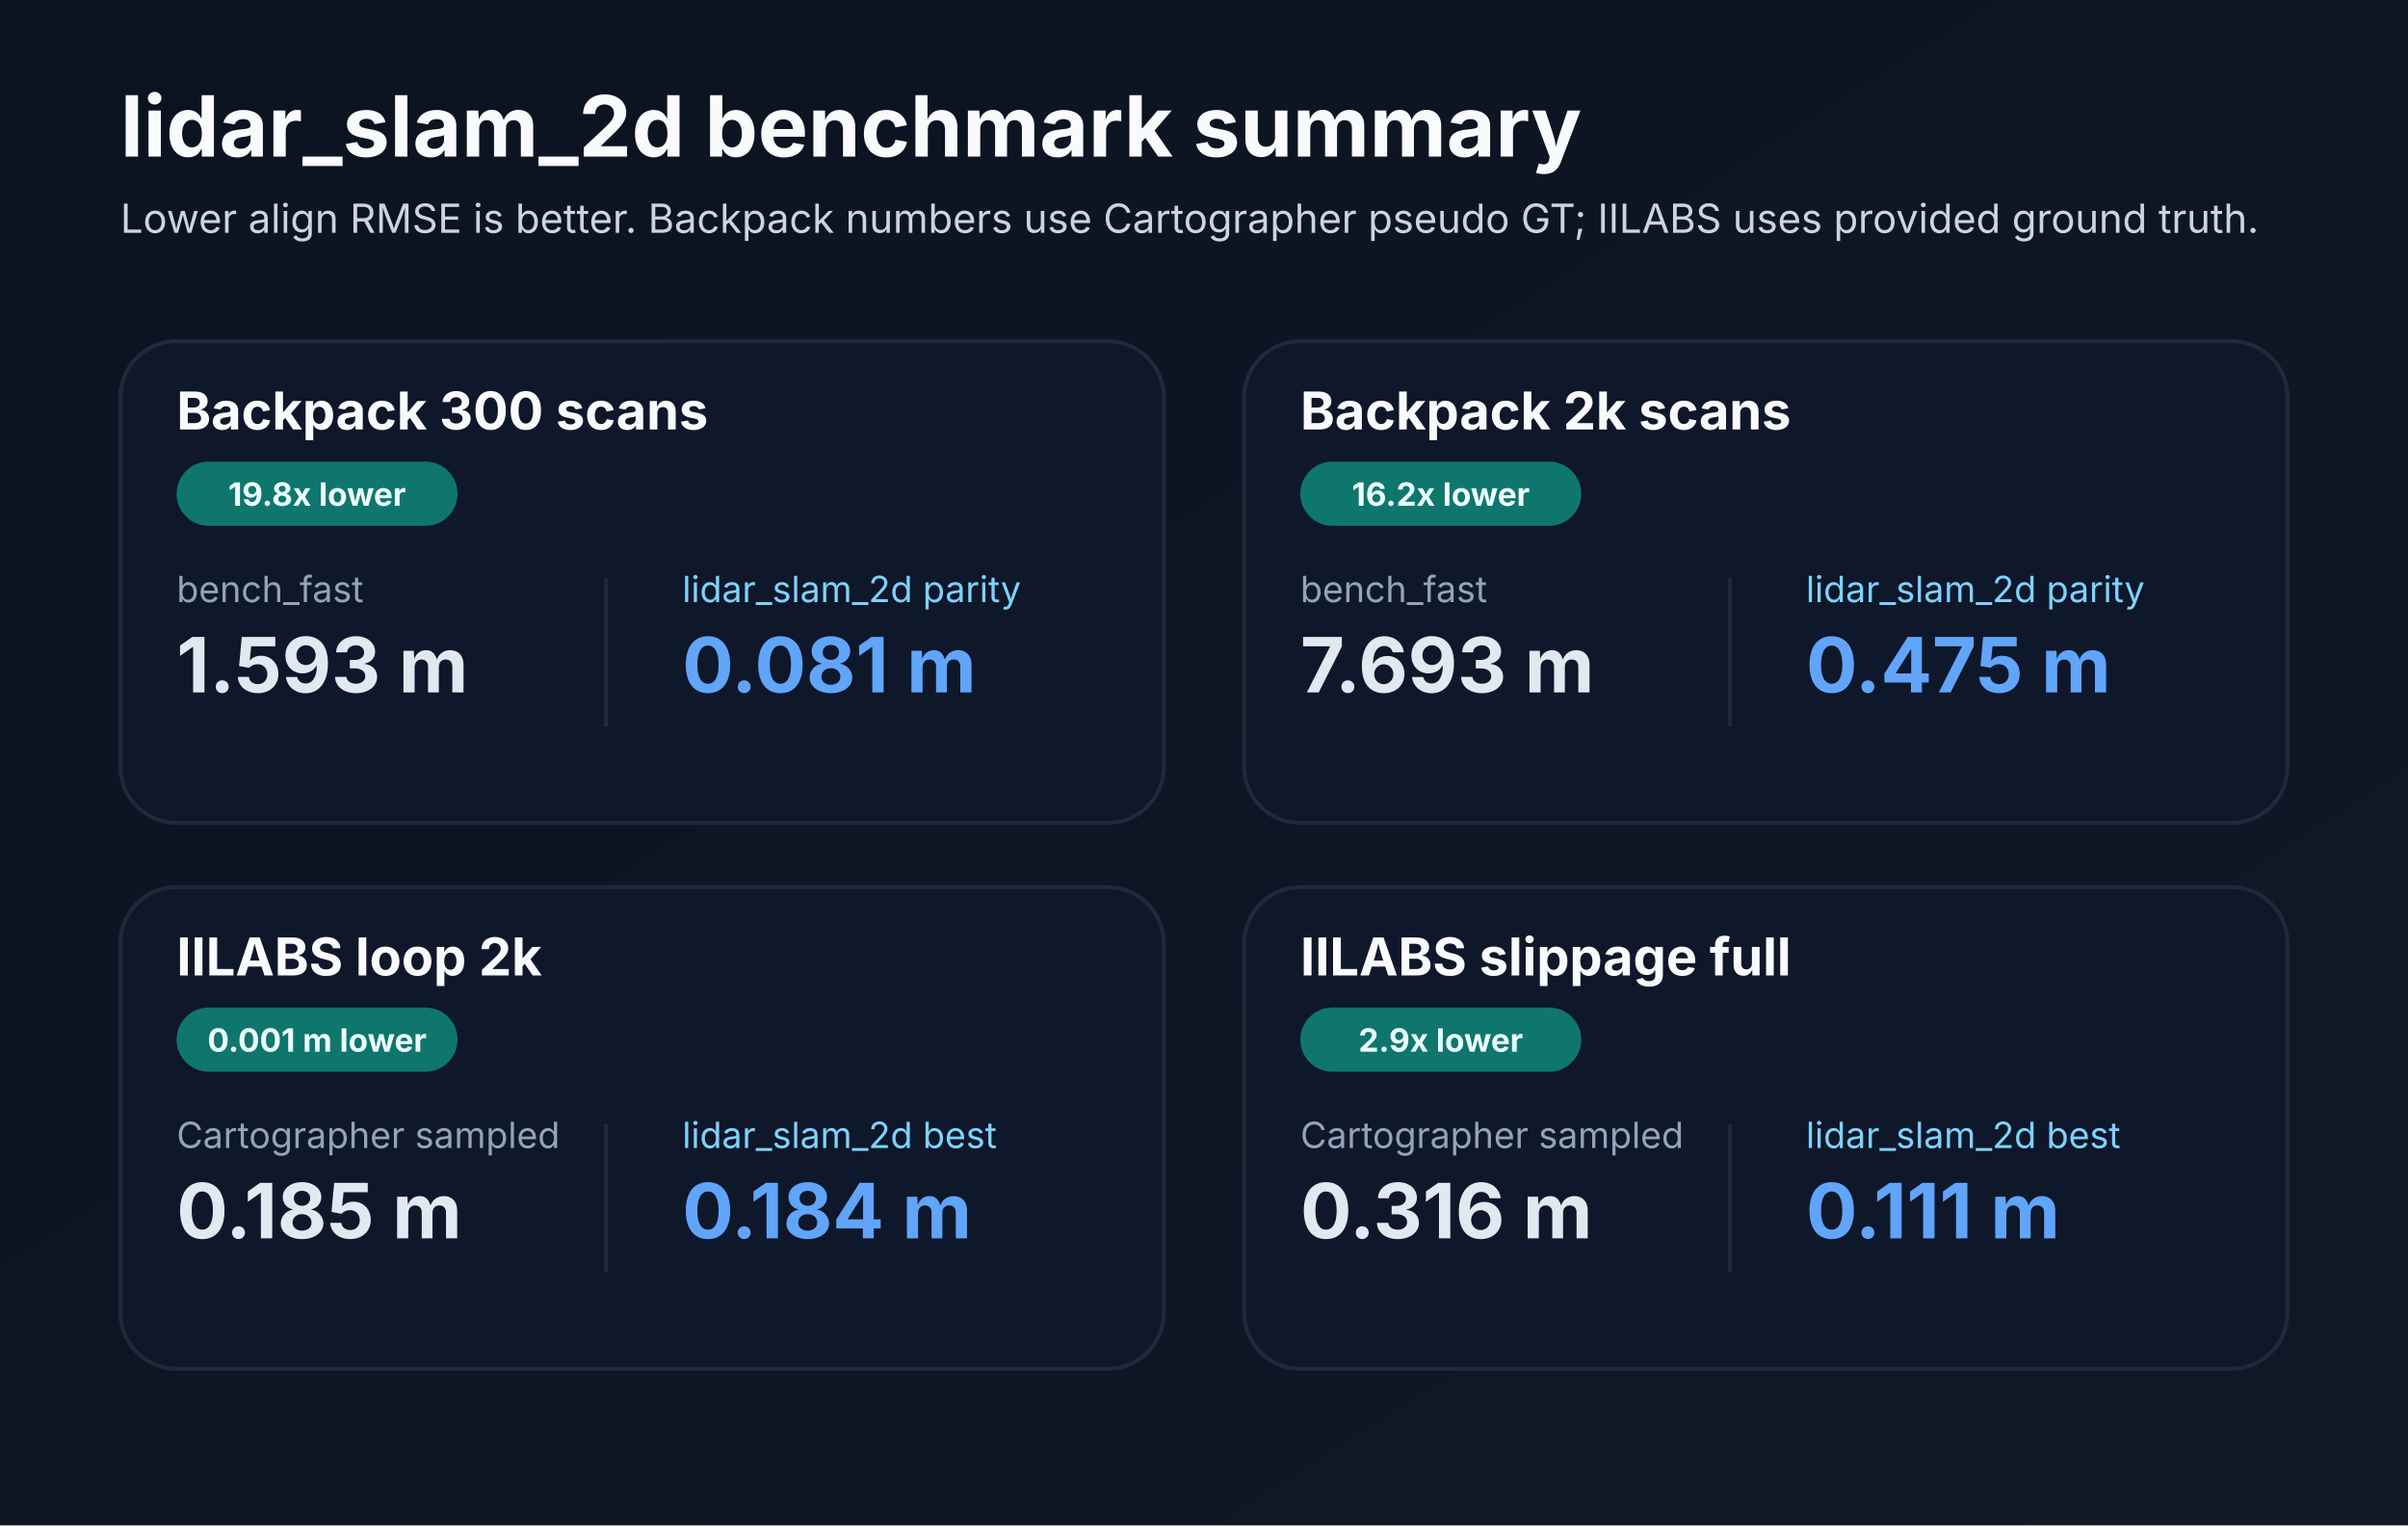
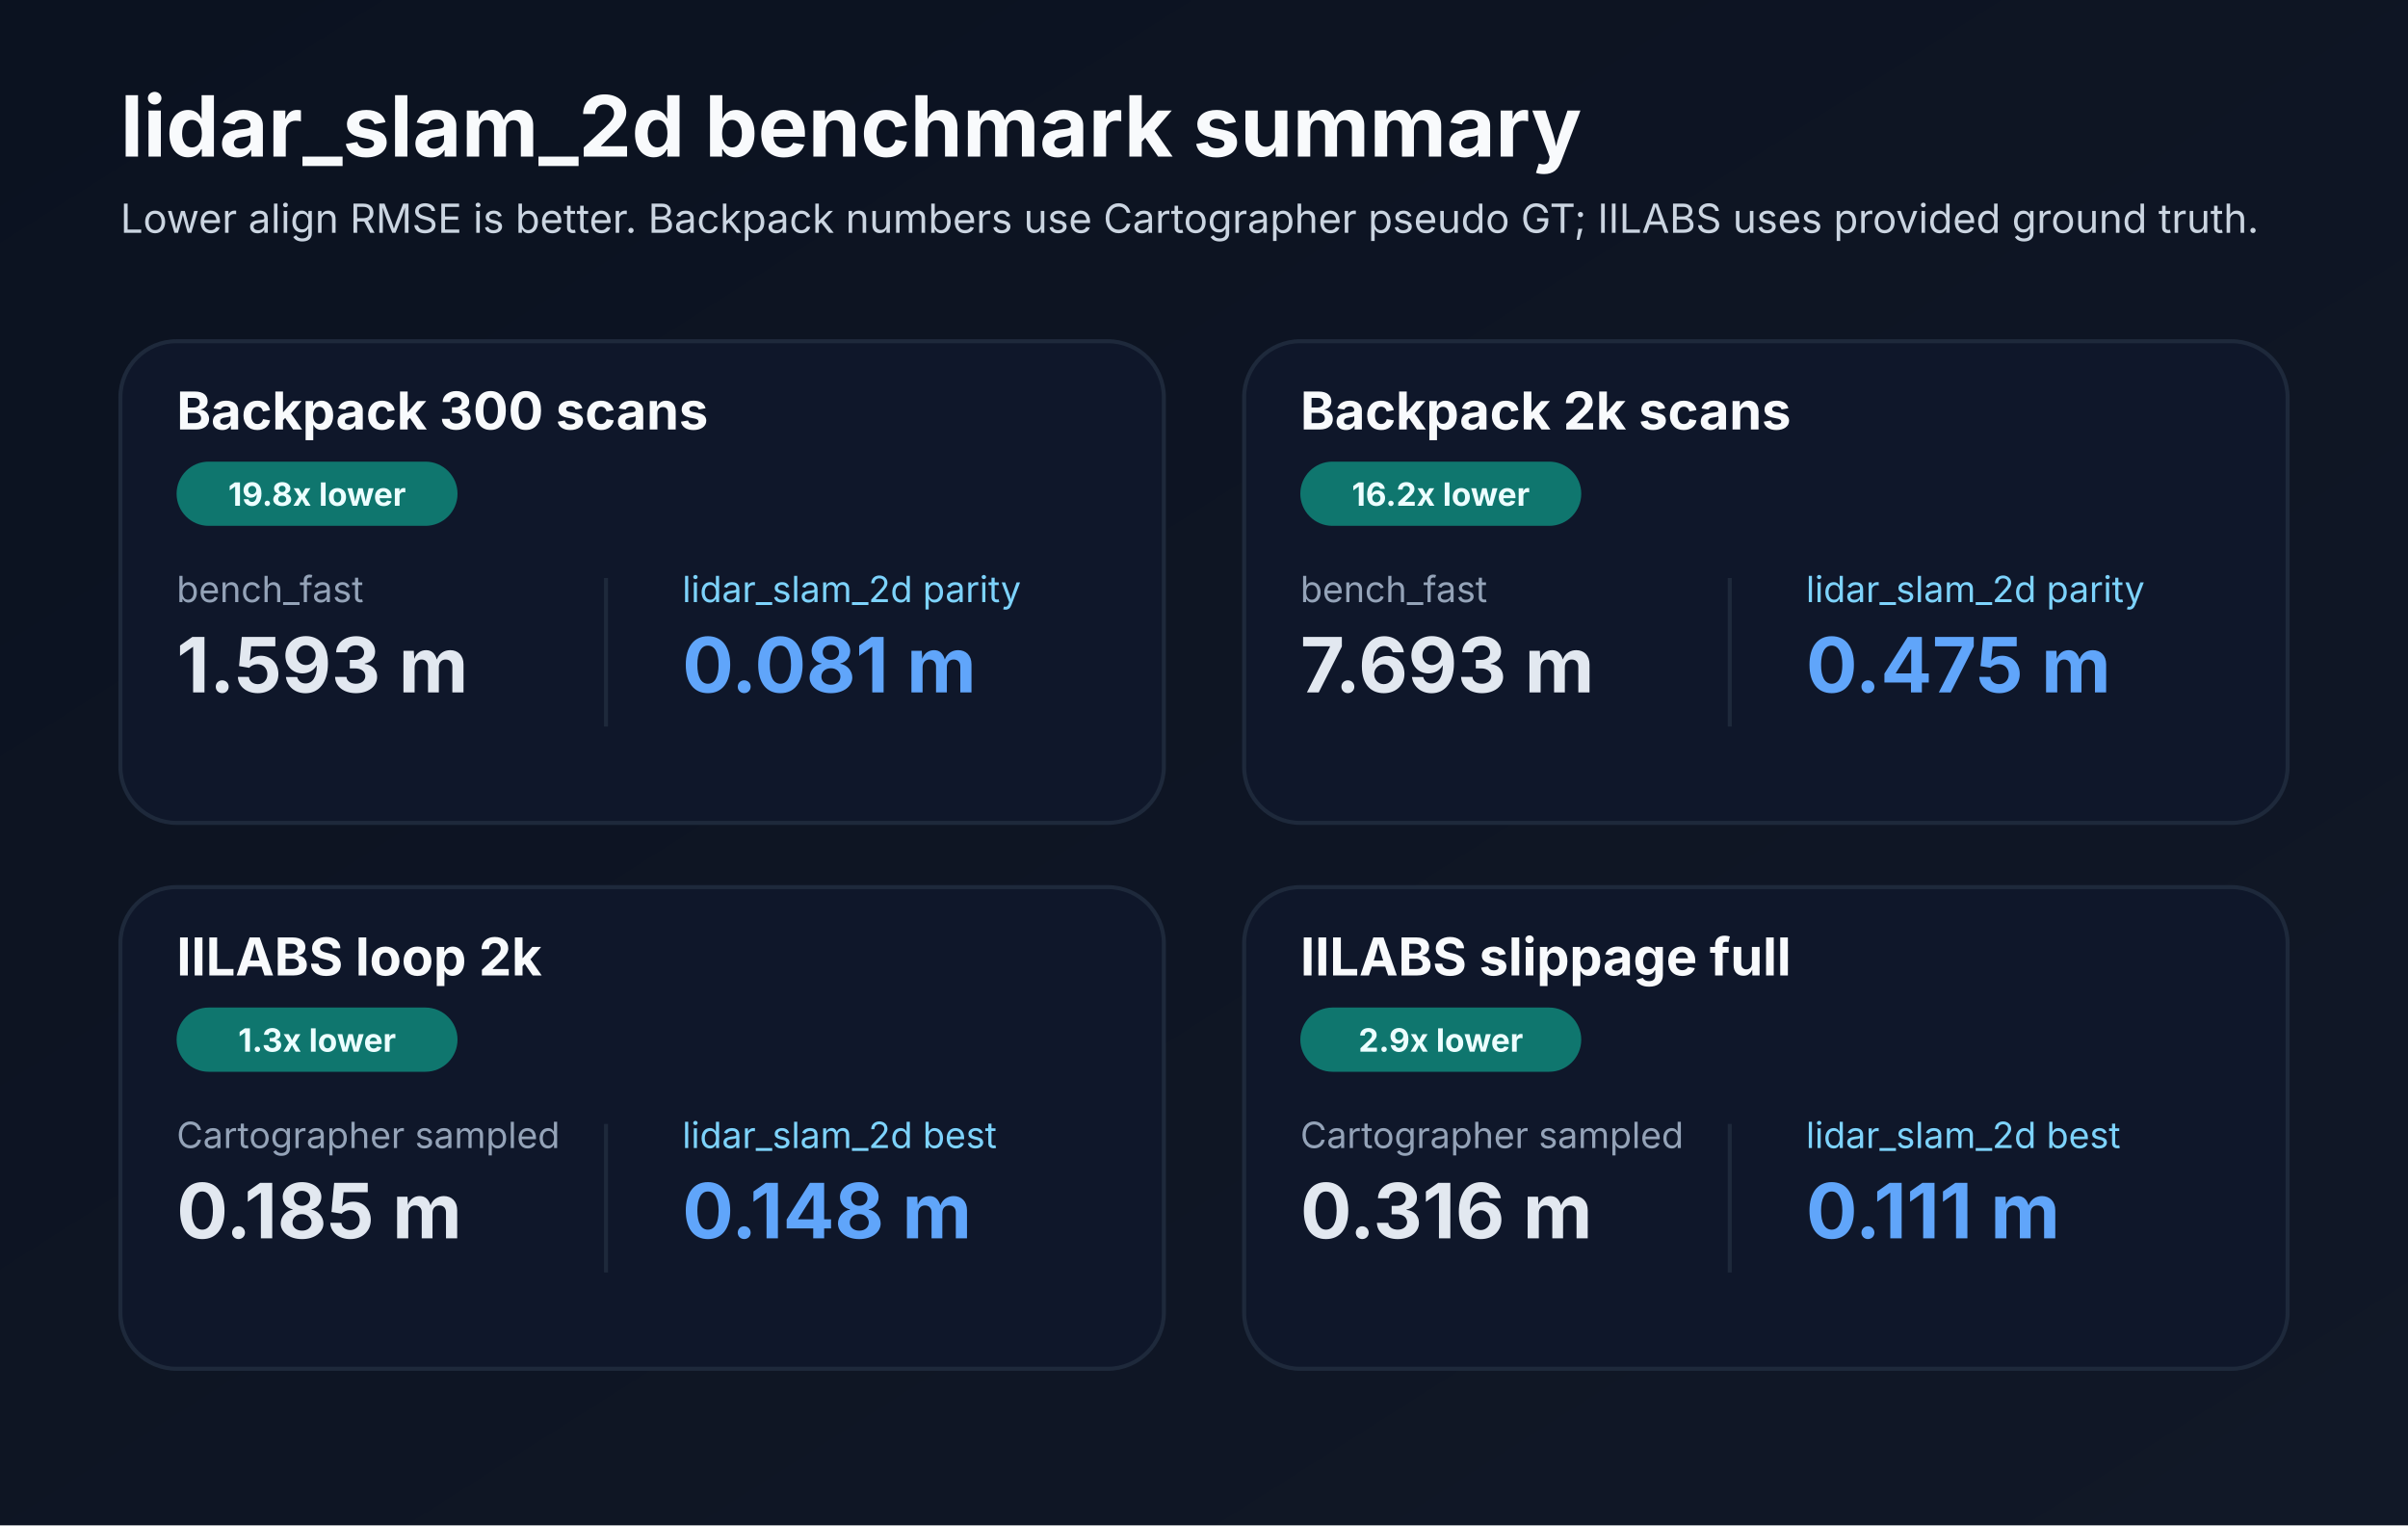
<svg xmlns="http://www.w3.org/2000/svg" width="1200" height="760" viewBox="0 0 1200 760" role="img" aria-labelledby="title desc">
  <defs>
    <linearGradient id="bg" x1="0" x2="1" y1="0" y2="1">
      <stop offset="0%" stop-color="#0b1220" />
      <stop offset="100%" stop-color="#111827" />
    </linearGradient>
  </defs>
  <rect width="100%" height="100%" fill="url(#bg)" />
  <text x="60" y="78" font-size="42" font-family="Inter,Arial,sans-serif" font-weight="700" fill="#f8fafc">lidar_slam_2d benchmark summary</text>
  <text x="60" y="116" font-size="20" font-family="Inter,Arial,sans-serif" fill="#cbd5e1">Lower align RMSE is better. Backpack numbers use Cartographer pseudo GT; IILABS uses provided ground truth.</text>
  <rect x="60" y="170" rx="28" ry="28" width="520" height="240" fill="#0f172a" stroke="#1e293b" stroke-width="2" />
  <text x="88" y="214" font-size="26" font-family="Inter,Arial,sans-serif" font-weight="700" fill="#f8fafc">Backpack 300 scans</text>
  <rect x="88" y="230" rx="16" ry="16" width="140" height="32" fill="#0f766e" />
  <text x="158" y="252" text-anchor="middle" font-size="16" font-family="Inter,Arial,sans-serif" font-weight="700" fill="#ecfeff">19.8x lower</text>
  <text x="88" y="300" font-size="18" font-family="Inter,Arial,sans-serif" fill="#94a3b8">bench_fast</text>
  <text x="88" y="345" font-size="38" font-family="Inter,Arial,sans-serif" font-weight="700" fill="#e2e8f0">1.593 m</text>
  <text x="340" y="300" font-size="18" font-family="Inter,Arial,sans-serif" fill="#7dd3fc">lidar_slam_2d parity</text>
  <text x="340" y="345" font-size="38" font-family="Inter,Arial,sans-serif" font-weight="700" fill="#60a5fa">0.081 m</text>
  <line x1="302" y1="288" x2="302" y2="362" stroke="#1e293b" stroke-width="2" />
  <rect x="620" y="170" rx="28" ry="28" width="520" height="240" fill="#0f172a" stroke="#1e293b" stroke-width="2" />
  <text x="648" y="214" font-size="26" font-family="Inter,Arial,sans-serif" font-weight="700" fill="#f8fafc">Backpack 2k scans</text>
  <rect x="648" y="230" rx="16" ry="16" width="140" height="32" fill="#0f766e" />
  <text x="718" y="252" text-anchor="middle" font-size="16" font-family="Inter,Arial,sans-serif" font-weight="700" fill="#ecfeff">16.2x lower</text>
  <text x="648" y="300" font-size="18" font-family="Inter,Arial,sans-serif" fill="#94a3b8">bench_fast</text>
  <text x="648" y="345" font-size="38" font-family="Inter,Arial,sans-serif" font-weight="700" fill="#e2e8f0">7.693 m</text>
  <text x="900" y="300" font-size="18" font-family="Inter,Arial,sans-serif" fill="#7dd3fc">lidar_slam_2d parity</text>
  <text x="900" y="345" font-size="38" font-family="Inter,Arial,sans-serif" font-weight="700" fill="#60a5fa">0.475 m</text>
  <line x1="862" y1="288" x2="862" y2="362" stroke="#1e293b" stroke-width="2" />
  <rect x="60" y="442" rx="28" ry="28" width="520" height="240" fill="#0f172a" stroke="#1e293b" stroke-width="2" />
  <text x="88" y="486" font-size="26" font-family="Inter,Arial,sans-serif" font-weight="700" fill="#f8fafc">IILABS loop 2k</text>
  <rect x="88" y="502" rx="16" ry="16" width="140" height="32" fill="#0f766e" />
-   <text x="158" y="524" text-anchor="middle" font-size="16" font-family="Inter,Arial,sans-serif" font-weight="700" fill="#ecfeff">0.001 m lower</text>
+   <text x="158" y="524" text-anchor="middle" font-size="16" font-family="Inter,Arial,sans-serif" font-weight="700" fill="#ecfeff">1.3x lower</text>
  <text x="88" y="572" font-size="18" font-family="Inter,Arial,sans-serif" fill="#94a3b8">Cartographer sampled</text>
  <text x="88" y="617" font-size="38" font-family="Inter,Arial,sans-serif" font-weight="700" fill="#e2e8f0">0.185 m</text>
  <text x="340" y="572" font-size="18" font-family="Inter,Arial,sans-serif" fill="#7dd3fc">lidar_slam_2d best</text>
-   <text x="340" y="617" font-size="38" font-family="Inter,Arial,sans-serif" font-weight="700" fill="#60a5fa">0.184 m</text>
+   <text x="340" y="617" font-size="38" font-family="Inter,Arial,sans-serif" font-weight="700" fill="#60a5fa">0.148 m</text>
  <line x1="302" y1="560" x2="302" y2="634" stroke="#1e293b" stroke-width="2" />
  <rect x="620" y="442" rx="28" ry="28" width="520" height="240" fill="#0f172a" stroke="#1e293b" stroke-width="2" />
  <text x="648" y="486" font-size="26" font-family="Inter,Arial,sans-serif" font-weight="700" fill="#f8fafc">IILABS slippage full</text>
  <rect x="648" y="502" rx="16" ry="16" width="140" height="32" fill="#0f766e" />
  <text x="718" y="524" text-anchor="middle" font-size="16" font-family="Inter,Arial,sans-serif" font-weight="700" fill="#ecfeff">2.9x lower</text>
  <text x="648" y="572" font-size="18" font-family="Inter,Arial,sans-serif" fill="#94a3b8">Cartographer sampled</text>
  <text x="648" y="617" font-size="38" font-family="Inter,Arial,sans-serif" font-weight="700" fill="#e2e8f0">0.316 m</text>
  <text x="900" y="572" font-size="18" font-family="Inter,Arial,sans-serif" fill="#7dd3fc">lidar_slam_2d best</text>
  <text x="900" y="617" font-size="38" font-family="Inter,Arial,sans-serif" font-weight="700" fill="#60a5fa">0.111 m</text>
  <line x1="862" y1="560" x2="862" y2="634" stroke="#1e293b" stroke-width="2" />
</svg>
